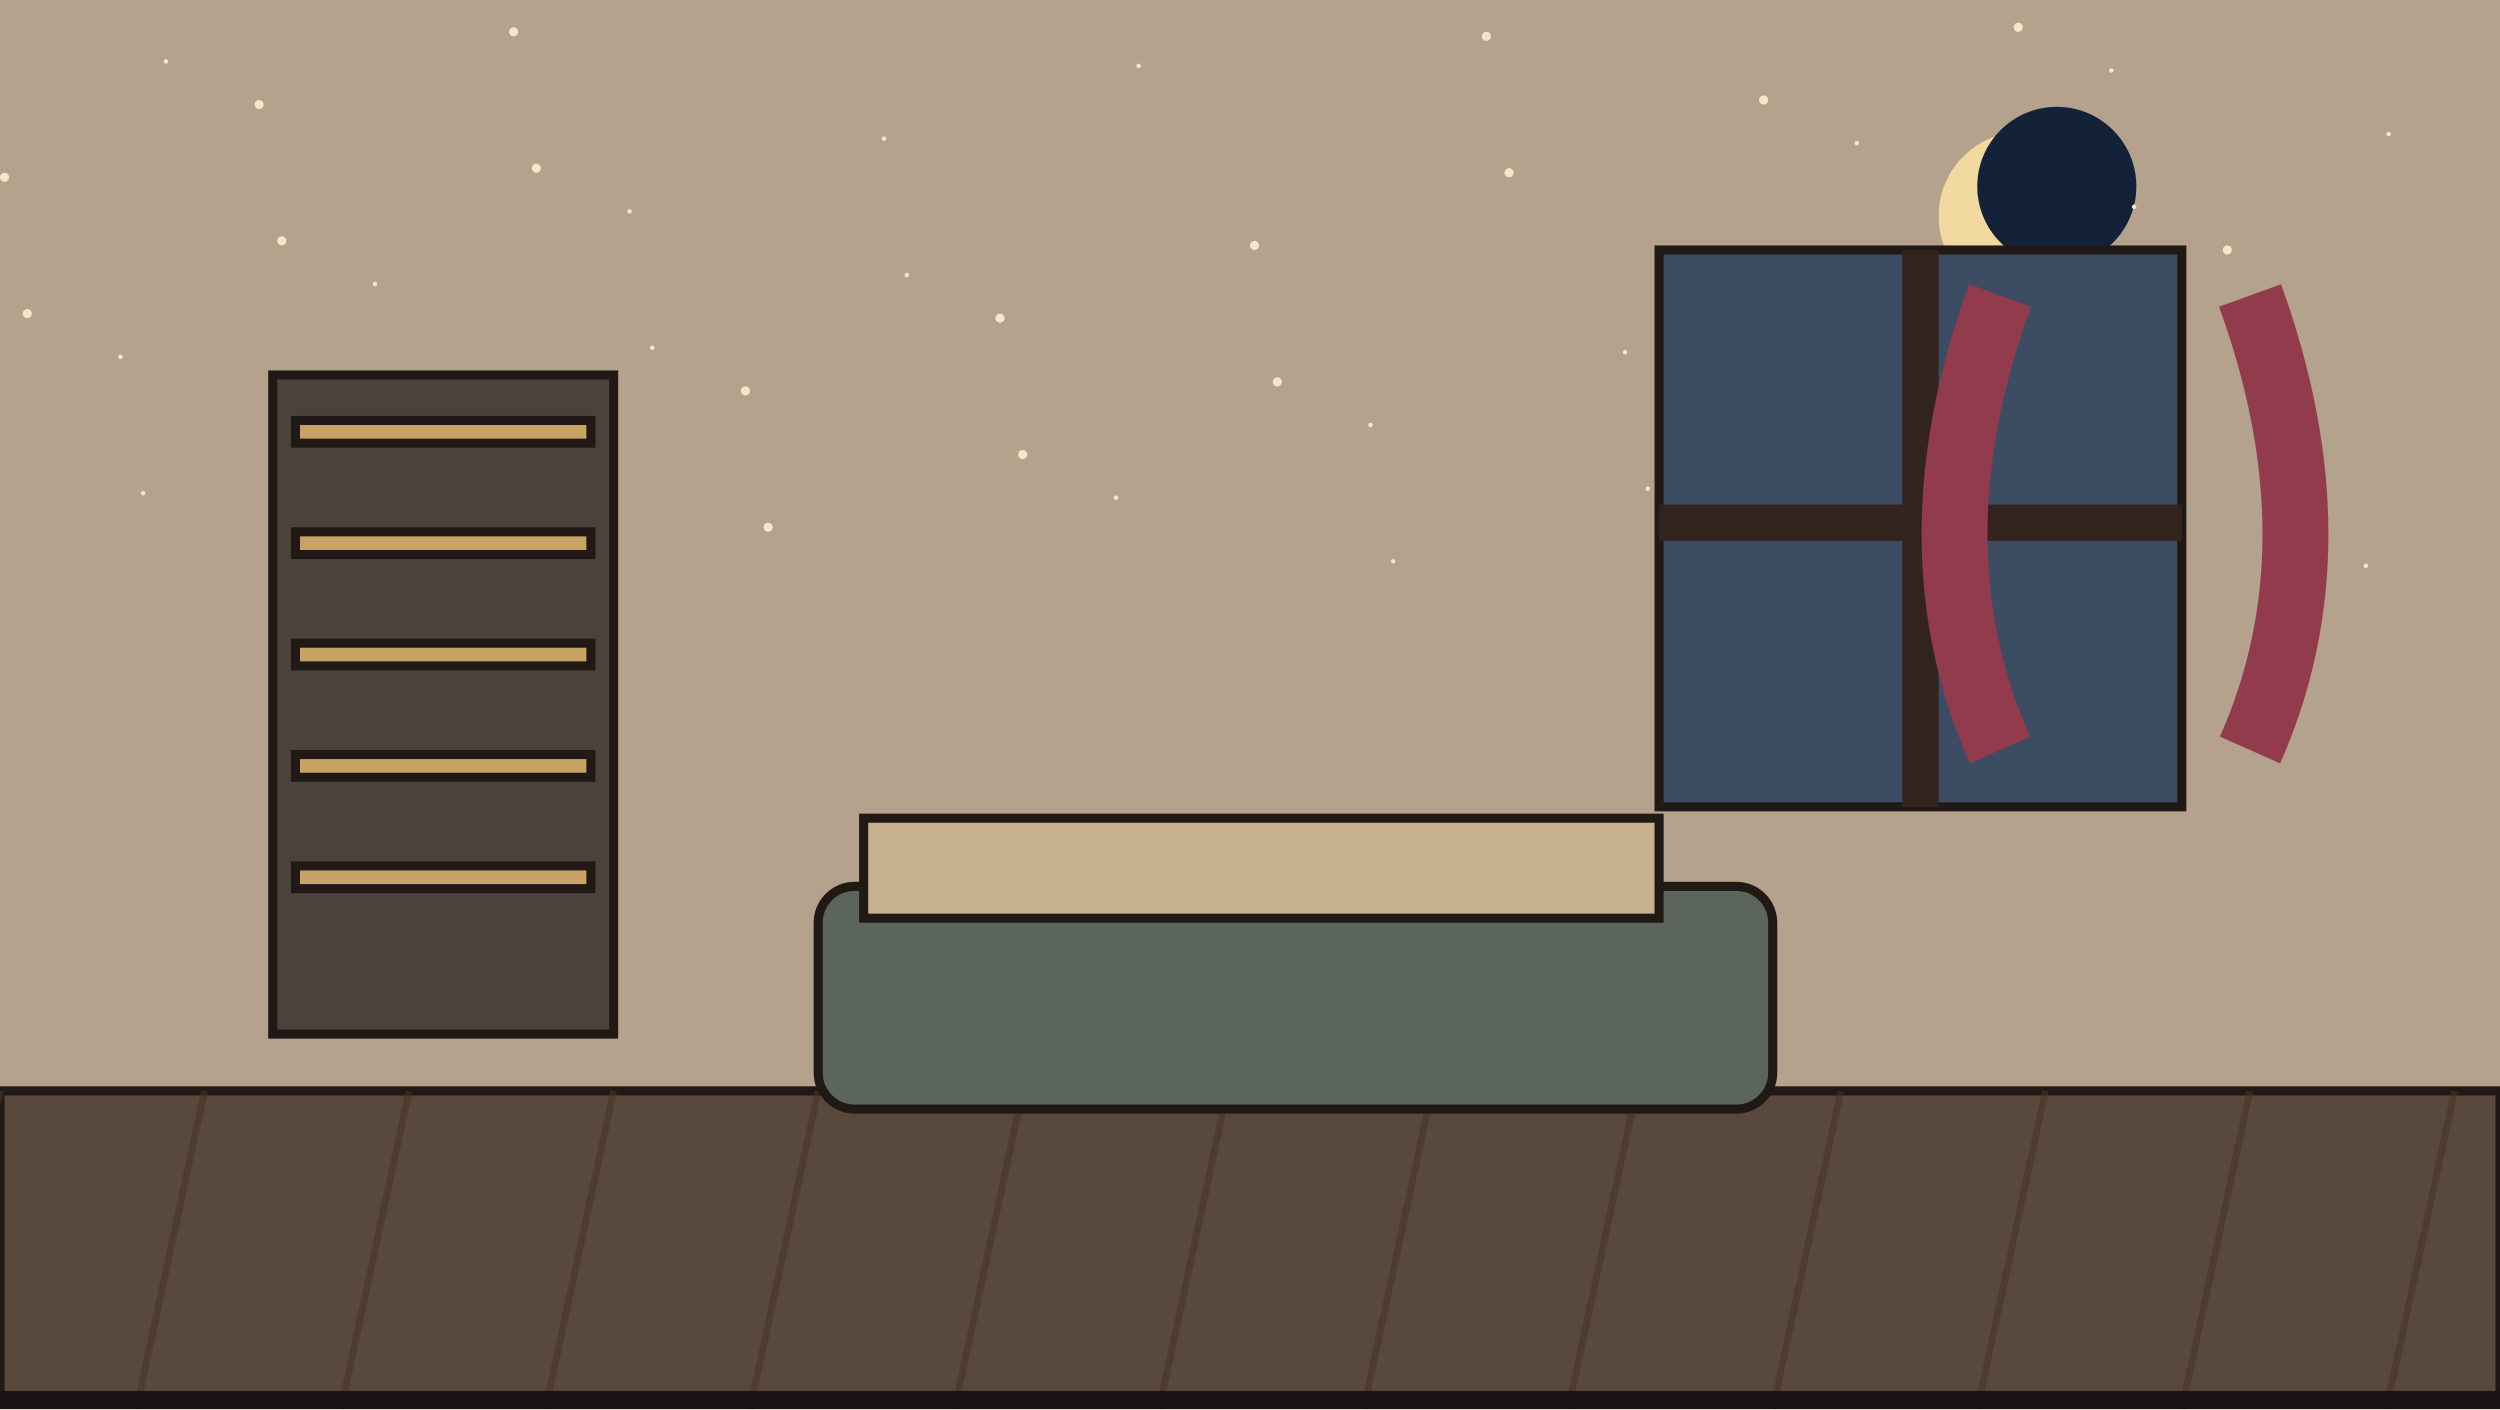
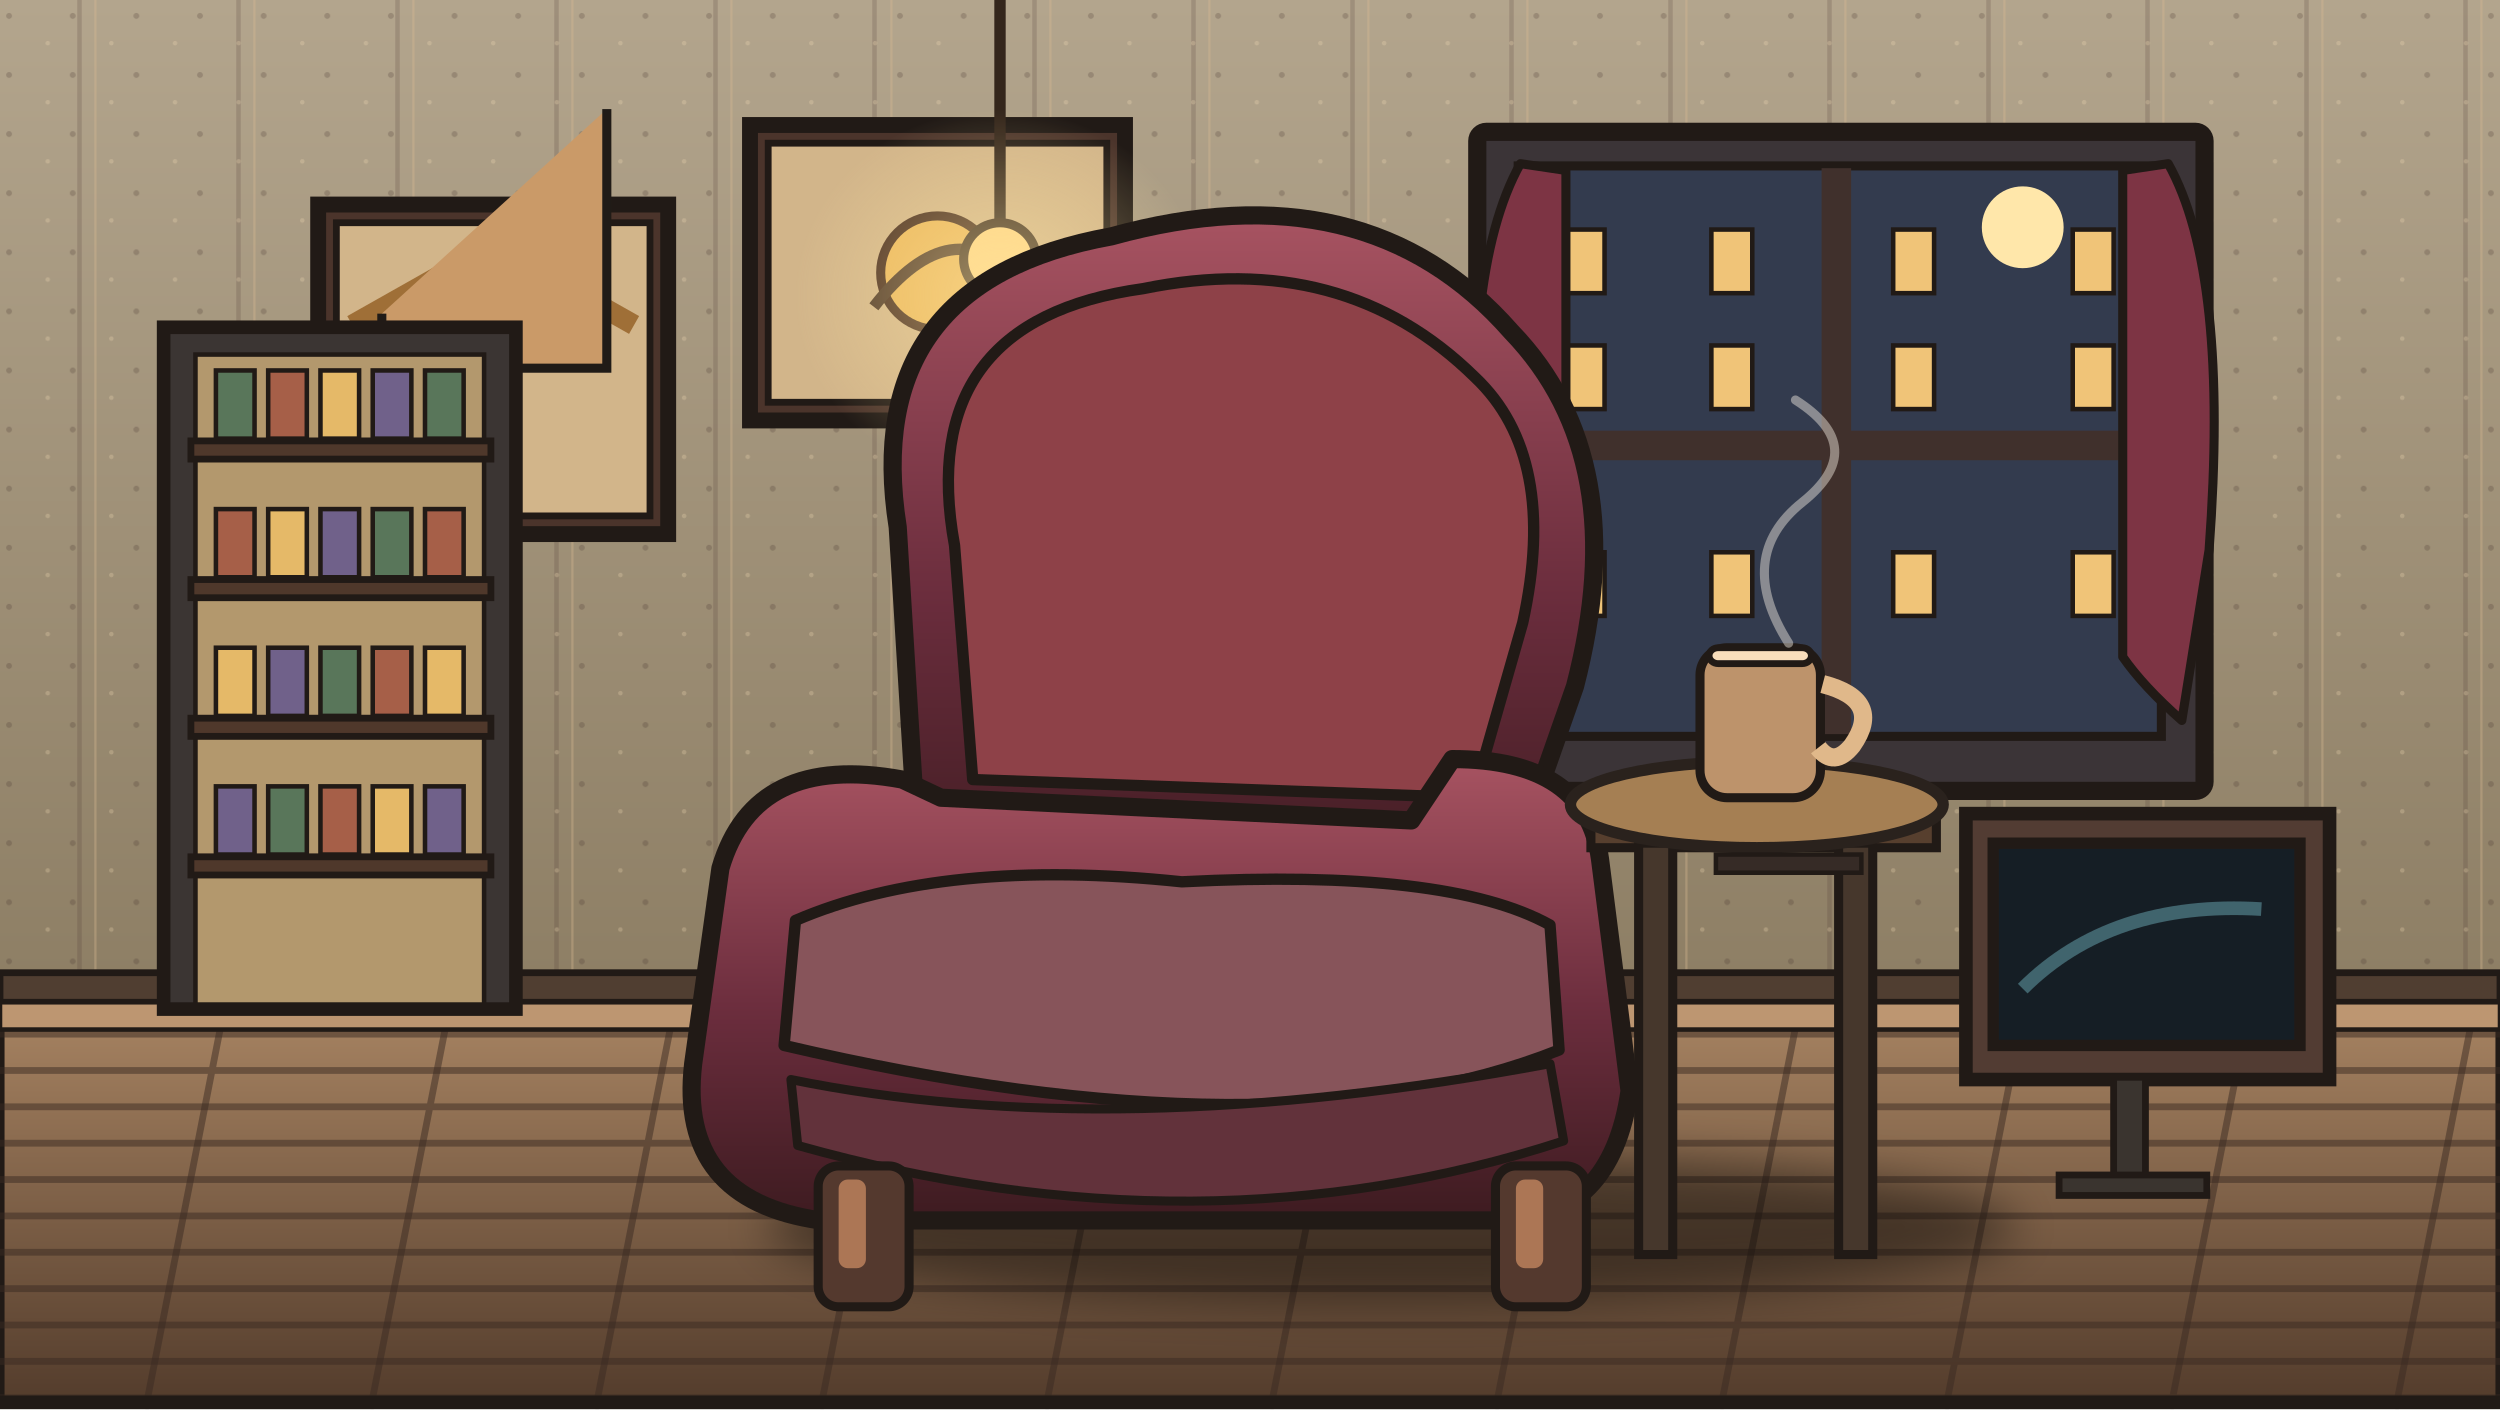
<svg xmlns="http://www.w3.org/2000/svg" viewBox="0 0 1100 620" preserveAspectRatio="xMidYMid slice">
-   <rect width="1100" height="620" fill="#b4a28d" />
-   <circle cx="890" cy="95" r="37" fill="#f1d9a0" />
-   <circle cx="905" cy="82" r="35" fill="#142239" />
-   <circle cx="73" cy="27" r="1" fill="#f4e6c9" />
-   <circle cx="236" cy="74" r="2" fill="#f4e6c9" />
-   <circle cx="399" cy="121" r="1" fill="#f4e6c9" />
-   <circle cx="562" cy="168" r="2" fill="#f4e6c9" />
-   <circle cx="725" cy="215" r="1" fill="#f4e6c9" />
-   <circle cx="888" cy="12" r="2" fill="#f4e6c9" />
-   <circle cx="1051" cy="59" r="1" fill="#f4e6c9" />
-   <circle cx="124" cy="106" r="2" fill="#f4e6c9" />
-   <circle cx="287" cy="153" r="1" fill="#f4e6c9" />
-   <circle cx="450" cy="200" r="2" fill="#f4e6c9" />
-   <circle cx="613" cy="247" r="1" fill="#f4e6c9" />
-   <circle cx="776" cy="44" r="2" fill="#f4e6c9" />
-   <circle cx="939" cy="91" r="1" fill="#f4e6c9" />
-   <circle cx="12" cy="138" r="2" fill="#f4e6c9" />
-   <circle cx="175" cy="185" r="1" fill="#f4e6c9" />
-   <circle cx="338" cy="232" r="2" fill="#f4e6c9" />
-   <circle cx="501" cy="29" r="1" fill="#f4e6c9" />
-   <circle cx="664" cy="76" r="2" fill="#f4e6c9" />
-   <circle cx="827" cy="123" r="1" fill="#f4e6c9" />
-   <circle cx="990" cy="170" r="2" fill="#f4e6c9" />
-   <circle cx="63" cy="217" r="1" fill="#f4e6c9" />
-   <circle cx="226" cy="14" r="2" fill="#f4e6c9" />
-   <circle cx="389" cy="61" r="1" fill="#f4e6c9" />
-   <circle cx="552" cy="108" r="2" fill="#f4e6c9" />
-   <circle cx="715" cy="155" r="1" fill="#f4e6c9" />
-   <circle cx="878" cy="202" r="2" fill="#f4e6c9" />
-   <circle cx="1041" cy="249" r="1" fill="#f4e6c9" />
-   <circle cx="114" cy="46" r="2" fill="#f4e6c9" />
-   <circle cx="277" cy="93" r="1" fill="#f4e6c9" />
-   <circle cx="440" cy="140" r="2" fill="#f4e6c9" />
-   <circle cx="603" cy="187" r="1" fill="#f4e6c9" />
-   <circle cx="766" cy="234" r="2" fill="#f4e6c9" />
-   <circle cx="929" cy="31" r="1" fill="#f4e6c9" />
-   <circle cx="2" cy="78" r="2" fill="#f4e6c9" />
-   <circle cx="165" cy="125" r="1" fill="#f4e6c9" />
-   <circle cx="328" cy="172" r="2" fill="#f4e6c9" />
-   <circle cx="491" cy="219" r="1" fill="#f4e6c9" />
-   <circle cx="654" cy="16" r="2" fill="#f4e6c9" />
-   <circle cx="817" cy="63" r="1" fill="#f4e6c9" />
-   <circle cx="980" cy="110" r="2" fill="#f4e6c9" />
-   <circle cx="53" cy="157" r="1" fill="#f4e6c9" />
-   <circle cx="216" cy="204" r="2" fill="#f4e6c9" />
-   <rect x="0" y="480" width="1100" height="140" fill="#59483c" stroke="#201916" stroke-width="4" />
-   <path d="M0 480l-30 140" stroke="#453327" stroke-width="3" opacity=".6" />
-   <path d="M90 480l-30 140" stroke="#453327" stroke-width="3" opacity=".6" />
-   <path d="M180 480l-30 140" stroke="#453327" stroke-width="3" opacity=".6" />
-   <path d="M270 480l-30 140" stroke="#453327" stroke-width="3" opacity=".6" />
-   <path d="M360 480l-30 140" stroke="#453327" stroke-width="3" opacity=".6" />
-   <path d="M450 480l-30 140" stroke="#453327" stroke-width="3" opacity=".6" />
-   <path d="M540 480l-30 140" stroke="#453327" stroke-width="3" opacity=".6" />
-   <path d="M630 480l-30 140" stroke="#453327" stroke-width="3" opacity=".6" />
-   <path d="M720 480l-30 140" stroke="#453327" stroke-width="3" opacity=".6" />
-   <path d="M810 480l-30 140" stroke="#453327" stroke-width="3" opacity=".6" />
-   <path d="M900 480l-30 140" stroke="#453327" stroke-width="3" opacity=".6" />
-   <path d="M990 480l-30 140" stroke="#453327" stroke-width="3" opacity=".6" />
-   <path d="M1080 480l-30 140" stroke="#453327" stroke-width="3" opacity=".6" />
-   <rect x="730" y="110" width="230" height="245" fill="#3c4c62" stroke="#201916" stroke-width="4" />
-   <path d="M845 110v245M730 230h230" stroke="#33251d" stroke-width="16" />
-   <rect x="360" y="390" width="420" height="98" fill="#5c655b" stroke="#201916" stroke-width="4" rx="16" />
-   <rect x="380" y="360" width="350" height="44" fill="#c7b18c" stroke="#201916" stroke-width="4" />
-   <rect x="120" y="165" width="150" height="290" fill="#4c423b" stroke="#201916" stroke-width="4" />
-   <rect x="130" y="185" width="130" height="10" fill="#c9a366" stroke="#201916" stroke-width="4" />
-   <rect x="130" y="234" width="130" height="10" fill="#c9a366" stroke="#201916" stroke-width="4" />
-   <rect x="130" y="283" width="130" height="10" fill="#c9a366" stroke="#201916" stroke-width="4" />
-   <rect x="130" y="332" width="130" height="10" fill="#c9a366" stroke="#201916" stroke-width="4" />
-   <rect x="130" y="381" width="130" height="10" fill="#c9a366" stroke="#201916" stroke-width="4" />
-   <path d="M880 130q-40 110 0 200M990 130q40 110 0 200" stroke="#923b4c" stroke-width="29" fill="none" />
-   <path d="M0 618H1100" stroke="#191514" stroke-width="12" />
+   <defs>
+     <linearGradient id="wall" x2="0" y2="1">
+       <stop stop-color="#b4a68e" />
+       <stop offset="1" stop-color="#8b7c62" />
+     </linearGradient>
+     <linearGradient id="floor" x2="0" y2="1">
+       <stop stop-color="#a98563" />
+       <stop offset="1" stop-color="#523b2b" />
+     </linearGradient>
+     <linearGradient id="couch" x2="0" y2="1">
+       <stop stop-color="#a75361" />
+       <stop offset=".55" stop-color="#6b2d3d" />
+       <stop offset="1" stop-color="#3d1b20" />
+     </linearGradient>
+     <radialGradient id="lamp">
+       <stop stop-color="#ffe6a2" stop-opacity=".56" />
+       <stop offset="1" stop-color="#ffe6a2" stop-opacity="0" />
+     </radialGradient>
+     <pattern id="dots" width="28" height="26" patternUnits="userSpaceOnUse">
+       <circle cx="4" cy="7" r="1.3" fill="#3f2d29" opacity=".22" />
+       <circle cx="21" cy="19" r="1" fill="#f8e1b8" opacity=".25" />
+     </pattern>
+     <pattern id="stripe" width="70" height="100" patternUnits="userSpaceOnUse">
+       <path d="M35 0v100" stroke="#4b3833" stroke-opacity=".2" stroke-width="2" />
+       <path d="M42 0v100" stroke="#d9b993" stroke-opacity=".35" stroke-width="1" />
+     </pattern>
+     <filter id="shadow" x="-40%" y="-40%" width="180%" height="180%">
+       <feGaussianBlur stdDeviation="10" />
+     </filter>
+   </defs>
+   <rect x="-10" y="-10" width="1120" height="472" rx="0" fill="url(#wall)" stroke="#211a16" stroke-width="5" />
+   <rect x="0" y="0" width="1100" height="460" rx="0" fill="url(#stripe)" stroke="#211a16" stroke-width="0" />
+   <rect x="0" y="0" width="1100" height="460" rx="0" fill="url(#dots)" stroke="#211a16" stroke-width="0" />
+   <path d="M0 440L1100 440v180H0Z" fill="url(#floor)" stroke="#211a16" stroke-width="4" stroke-linejoin="round" />
+   <path d="M0 442L-35 620M0 455H1100" fill="none" stroke="#3a2b22" stroke-opacity=".5" stroke-width="3" />
+   <path d="M99 442L64 620M0 471H1100" fill="none" stroke="#3a2b22" stroke-opacity=".5" stroke-width="3" />
+   <path d="M198 442L163 620M0 487H1100" fill="none" stroke="#3a2b22" stroke-opacity=".5" stroke-width="3" />
+   <path d="M297 442L262 620M0 503H1100" fill="none" stroke="#3a2b22" stroke-opacity=".5" stroke-width="3" />
+   <path d="M396 442L361 620M0 519H1100" fill="none" stroke="#3a2b22" stroke-opacity=".5" stroke-width="3" />
+   <path d="M495 442L460 620M0 535H1100" fill="none" stroke="#3a2b22" stroke-opacity=".5" stroke-width="3" />
+   <path d="M594 442L559 620M0 551H1100" fill="none" stroke="#3a2b22" stroke-opacity=".5" stroke-width="3" />
+   <path d="M693 442L658 620M0 567H1100" fill="none" stroke="#3a2b22" stroke-opacity=".5" stroke-width="3" />
+   <path d="M792 442L757 620M0 583H1100" fill="none" stroke="#3a2b22" stroke-opacity=".5" stroke-width="3" />
+   <path d="M891 442L856 620M0 599H1100" fill="none" stroke="#3a2b22" stroke-opacity=".5" stroke-width="3" />
+   <path d="M990 442L955 620M0 615H1100" fill="none" stroke="#3a2b22" stroke-opacity=".5" stroke-width="3" />
+   <path d="M1089 442L1054 620M0 631H1100" fill="none" stroke="#3a2b22" stroke-opacity=".5" stroke-width="3" />
+   <rect x="0" y="428" width="1100" height="13" rx="0" fill="#503e31" stroke="#211a16" stroke-width="3" />
+   <rect x="0" y="441" width="1100" height="12" rx="0" fill="#bd9671" stroke="#211a16" stroke-width="2" />
+   <rect x="650" y="58" width="320" height="290" rx="4" fill="#3b3437" stroke="#211a16" stroke-width="8" />
+   <rect x="668" y="73" width="283" height="251" rx="0" fill="#333b4e" stroke="#211a16" stroke-width="4" />
+   <path d="M808 74v249M668 196h282" stroke="#40302c" stroke-width="13" />
+   <rect x="688" y="101" width="18" height="28" rx="0" fill="#f0c478" stroke="#211a16" stroke-width="2" />
+   <rect x="688" y="152" width="18" height="28" rx="0" fill="#f0c478" stroke="#211a16" stroke-width="2" />
+   <rect x="688" y="243" width="18" height="28" rx="0" fill="#f0c478" stroke="#211a16" stroke-width="2" />
+   <rect x="753" y="101" width="18" height="28" rx="0" fill="#f0c478" stroke="#211a16" stroke-width="2" />
+   <rect x="753" y="152" width="18" height="28" rx="0" fill="#f0c478" stroke="#211a16" stroke-width="2" />
+   <rect x="753" y="243" width="18" height="28" rx="0" fill="#f0c478" stroke="#211a16" stroke-width="2" />
+   <rect x="833" y="101" width="18" height="28" rx="0" fill="#f0c478" stroke="#211a16" stroke-width="2" />
+   <rect x="833" y="152" width="18" height="28" rx="0" fill="#f0c478" stroke="#211a16" stroke-width="2" />
+   <rect x="833" y="243" width="18" height="28" rx="0" fill="#f0c478" stroke="#211a16" stroke-width="2" />
+   <rect x="912" y="101" width="18" height="28" rx="0" fill="#f0c478" stroke="#211a16" stroke-width="2" />
+   <rect x="912" y="152" width="18" height="28" rx="0" fill="#f0c478" stroke="#211a16" stroke-width="2" />
+   <rect x="912" y="243" width="18" height="28" rx="0" fill="#f0c478" stroke="#211a16" stroke-width="2" />
+   <path d="M890 100m-18 0a18 18 0 1 0 36 0a18 18 0 1 0-36 0" fill="#ffe7aa" />
+   <path d="M669 72q-27 48-18 170l12 75q17-15 26-28V75Z" fill="#7d3444" stroke="#211a16" stroke-width="4" stroke-linejoin="round" />
+   <path d="M954 72q27 48 18 170l-12 75q-17-15-26-28V75Z" fill="#7d3444" stroke="#211a16" stroke-width="4" stroke-linejoin="round" />
+   <rect x="140" y="90" width="154" height="145" rx="0" fill="#4b342b" stroke="#211a16" stroke-width="7" />
+   <rect x="148" y="98" width="138" height="129" rx="0" fill="#d2b58a" stroke="#211a16" stroke-width="3" />
+   <path d="M155 143l62.0-35 62.0 35" fill="none" stroke="#9f6f37" stroke-width="9" />
+   <path d="M168 138v24h99V48" fill="#ca9a68" stroke="#201b17" stroke-width="4" />
+   <rect x="330" y="55" width="165" height="130" rx="0" fill="#4b342b" stroke="#211a16" stroke-width="7" />
+   <rect x="338" y="63" width="149" height="114" rx="0" fill="#d2b58a" stroke="#211a16" stroke-width="3" />
+   <circle cx="412.5" cy="120.0" r="25" fill="#ebb75a" stroke="#452a1d" stroke-width="4" />
+   <path d="M384.5 135.0q35-45 65-10" fill="none" stroke="#4b3526" stroke-width="5" />
+   <rect x="72" y="144" width="155" height="300" rx="0" fill="#3b3533" stroke="#211a16" stroke-width="6" />
+   <rect x="86" y="156" width="127" height="286" rx="0" fill="#b3986d" stroke="#211a16" stroke-width="2" />
+   <rect x="84" y="194" width="132" height="8" rx="0" fill="#4f382b" stroke="#211a16" stroke-width="3" />
+   <rect x="95" y="163" width="17" height="30" rx="0" fill="#59765a" stroke="#211a16" stroke-width="2" />
+   <rect x="118" y="163" width="17" height="30" rx="0" fill="#a65f48" stroke="#211a16" stroke-width="2" />
+   <rect x="141" y="163" width="17" height="30" rx="0" fill="#e5b968" stroke="#211a16" stroke-width="2" />
+   <rect x="164" y="163" width="17" height="30" rx="0" fill="#70618a" stroke="#211a16" stroke-width="2" />
+   <rect x="187" y="163" width="17" height="30" rx="0" fill="#59765a" stroke="#211a16" stroke-width="2" />
+   <rect x="84" y="255" width="132" height="8" rx="0" fill="#4f382b" stroke="#211a16" stroke-width="3" />
+   <rect x="95" y="224" width="17" height="30" rx="0" fill="#a65f48" stroke="#211a16" stroke-width="2" />
+   <rect x="118" y="224" width="17" height="30" rx="0" fill="#e5b968" stroke="#211a16" stroke-width="2" />
+   <rect x="141" y="224" width="17" height="30" rx="0" fill="#70618a" stroke="#211a16" stroke-width="2" />
+   <rect x="164" y="224" width="17" height="30" rx="0" fill="#59765a" stroke="#211a16" stroke-width="2" />
+   <rect x="187" y="224" width="17" height="30" rx="0" fill="#a65f48" stroke="#211a16" stroke-width="2" />
+   <rect x="84" y="316" width="132" height="8" rx="0" fill="#4f382b" stroke="#211a16" stroke-width="3" />
+   <rect x="95" y="285" width="17" height="30" rx="0" fill="#e5b968" stroke="#211a16" stroke-width="2" />
+   <rect x="118" y="285" width="17" height="30" rx="0" fill="#70618a" stroke="#211a16" stroke-width="2" />
+   <rect x="141" y="285" width="17" height="30" rx="0" fill="#59765a" stroke="#211a16" stroke-width="2" />
+   <rect x="164" y="285" width="17" height="30" rx="0" fill="#a65f48" stroke="#211a16" stroke-width="2" />
+   <rect x="187" y="285" width="17" height="30" rx="0" fill="#e5b968" stroke="#211a16" stroke-width="2" />
+   <rect x="84" y="377" width="132" height="8" rx="0" fill="#4f382b" stroke="#211a16" stroke-width="3" />
+   <rect x="95" y="346" width="17" height="30" rx="0" fill="#70618a" stroke="#211a16" stroke-width="2" />
+   <rect x="118" y="346" width="17" height="30" rx="0" fill="#59765a" stroke="#211a16" stroke-width="2" />
+   <rect x="141" y="346" width="17" height="30" rx="0" fill="#a65f48" stroke="#211a16" stroke-width="2" />
+   <rect x="164" y="346" width="17" height="30" rx="0" fill="#e5b968" stroke="#211a16" stroke-width="2" />
+   <rect x="187" y="346" width="17" height="30" rx="0" fill="#70618a" stroke="#211a16" stroke-width="2" />
+   <path d="M440 0V105" stroke="#34261c" stroke-width="5" />
+   <circle cx="440" cy="114" r="16" fill="#ffd685" stroke="#39291d" stroke-width="4" />
+   <ellipse cx="440" cy="130" rx="90" ry="82" fill="url(#lamp)" />
+   <ellipse cx="612" cy="540" rx="275" ry="33" fill="#00000070" filter="url(#shadow)" />
+   <path d="M395 232q-17-108 94-128 112-31 176 42 54 56 28 156l-34 97-254-4Z" fill="url(#couch)" stroke="#211a16" stroke-width="8" stroke-linejoin="round" />
+   <path d="M420 240q-18-99 83-113 88-18 146 39 37 35 21 108l-22 77-220-8Z" fill="#8e4148" stroke="#211a16" stroke-width="5" stroke-linejoin="round" />
+   <path d="M397 343q-65-12-80 39l-12 86q-7 60 56 69h300q48-1 56-57l-13-102q-6-44-65-44l-18 27-207-10Z" fill="url(#couch)" stroke="#211a16" stroke-width="8" stroke-linejoin="round" />
+   <path d="M350 405q65-28 170-17 117-6 162 19l4 55q-123 49-341-2Z" fill="#87545a" stroke="#211a16" stroke-width="5" stroke-linejoin="round" />
+   <path d="M348 475q142 29 334-7l6 34q-159 52-337 2Z" fill="#62323b" stroke="#211a16" stroke-width="4" stroke-linejoin="round" />
+   <rect x="360" y="513" width="40" height="62" rx="9" fill="#54392e" stroke="#211a16" stroke-width="4" />
+   <rect x="369" y="519" width="12" height="39" rx="4" fill="#ac7655" stroke="#211a16" stroke-width="0" />
+   <rect x="658" y="513" width="40" height="62" rx="9" fill="#54392e" stroke="#211a16" stroke-width="4" />
+   <rect x="667" y="519" width="12" height="39" rx="4" fill="#ac7655" stroke="#211a16" stroke-width="0" />
+   <rect x="700" y="355" width="152" height="18" rx="0" fill="#573f2e" stroke="#211a16" stroke-width="4" />
+   <rect x="721" y="371" width="15" height="181" rx="0" fill="#46372c" stroke="#211a16" stroke-width="4" />
+   <rect x="809" y="371" width="15" height="181" rx="0" fill="#46372c" stroke="#211a16" stroke-width="4" />
+   <ellipse cx="773" cy="354" rx="82" ry="19" fill="#a57f53" stroke="#2a221d" stroke-width="5" />
+   <rect x="748" y="285" width="53" height="66" rx="12" fill="#bd936b" stroke="#211a16" stroke-width="4" />
+   <rect x="752" y="285" width="45" height="7" rx="4" fill="#f9debc" stroke="#211a16" stroke-width="3" />
+   <path d="M802 301q27 7 13 27-8 10-15 1" fill="none" stroke="#e0b88a" stroke-width="8" />
+   <path d="M787 283q-24-38 6-62t-3-45" fill="none" stroke="#f4eee3" stroke-opacity=".45" stroke-width="4" stroke-linecap="round" />
+   <rect x="755" y="376" width="64" height="8" rx="0" fill="#362b26" stroke="#211a16" stroke-width="2" />
+   <rect x="865" y="358" width="160" height="117" rx="0" fill="#523c33" stroke="#211a16" stroke-width="6" />
+   <rect x="877" y="371" width="135" height="89" rx="0" fill="#151e25" stroke="#211a16" stroke-width="5" />
+   <path d="M890 435q39-39 105-35" fill="none" stroke="#52818b" stroke-width="6" opacity=".7" />
+   <rect x="930" y="474" width="14" height="44" rx="0" fill="#3a342f" stroke="#211a16" stroke-width="3" />
+   <rect x="906" y="517" width="65" height="9" rx="0" fill="#3a342f" stroke="#211a16" stroke-width="3" />
+   <path d="M0 619H1100" stroke="#211a16" stroke-width="10" />
</svg>
